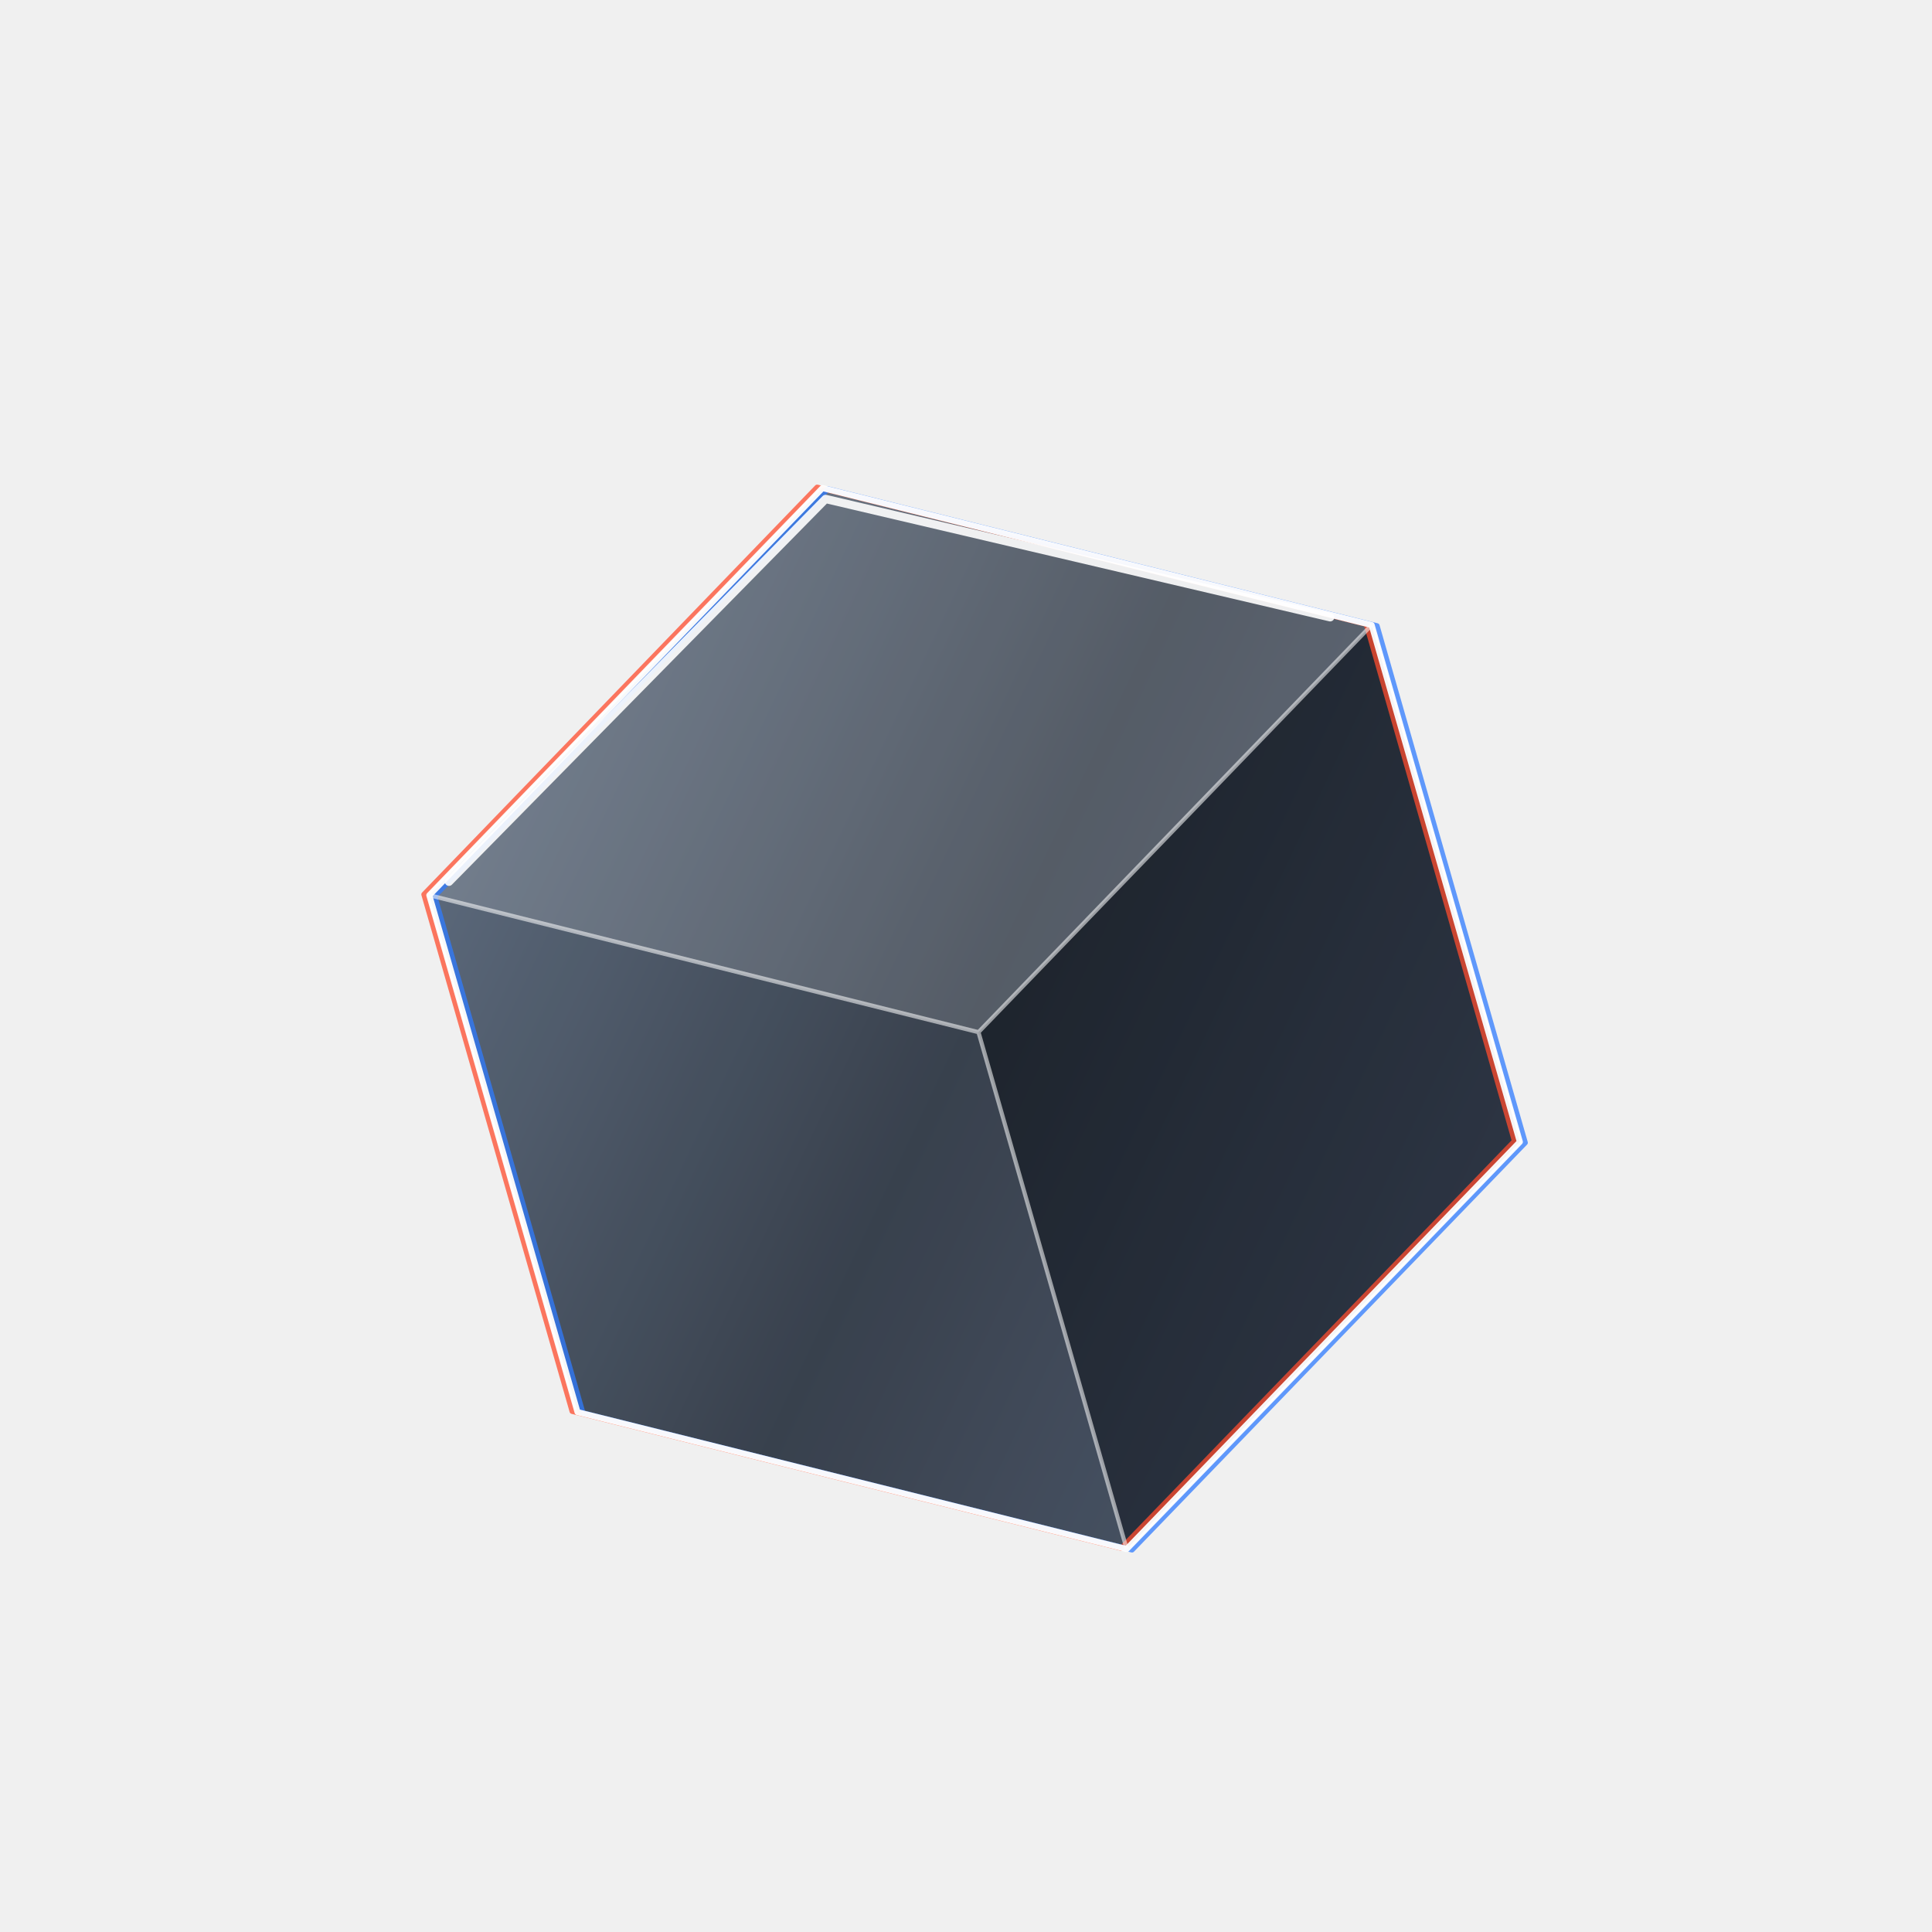
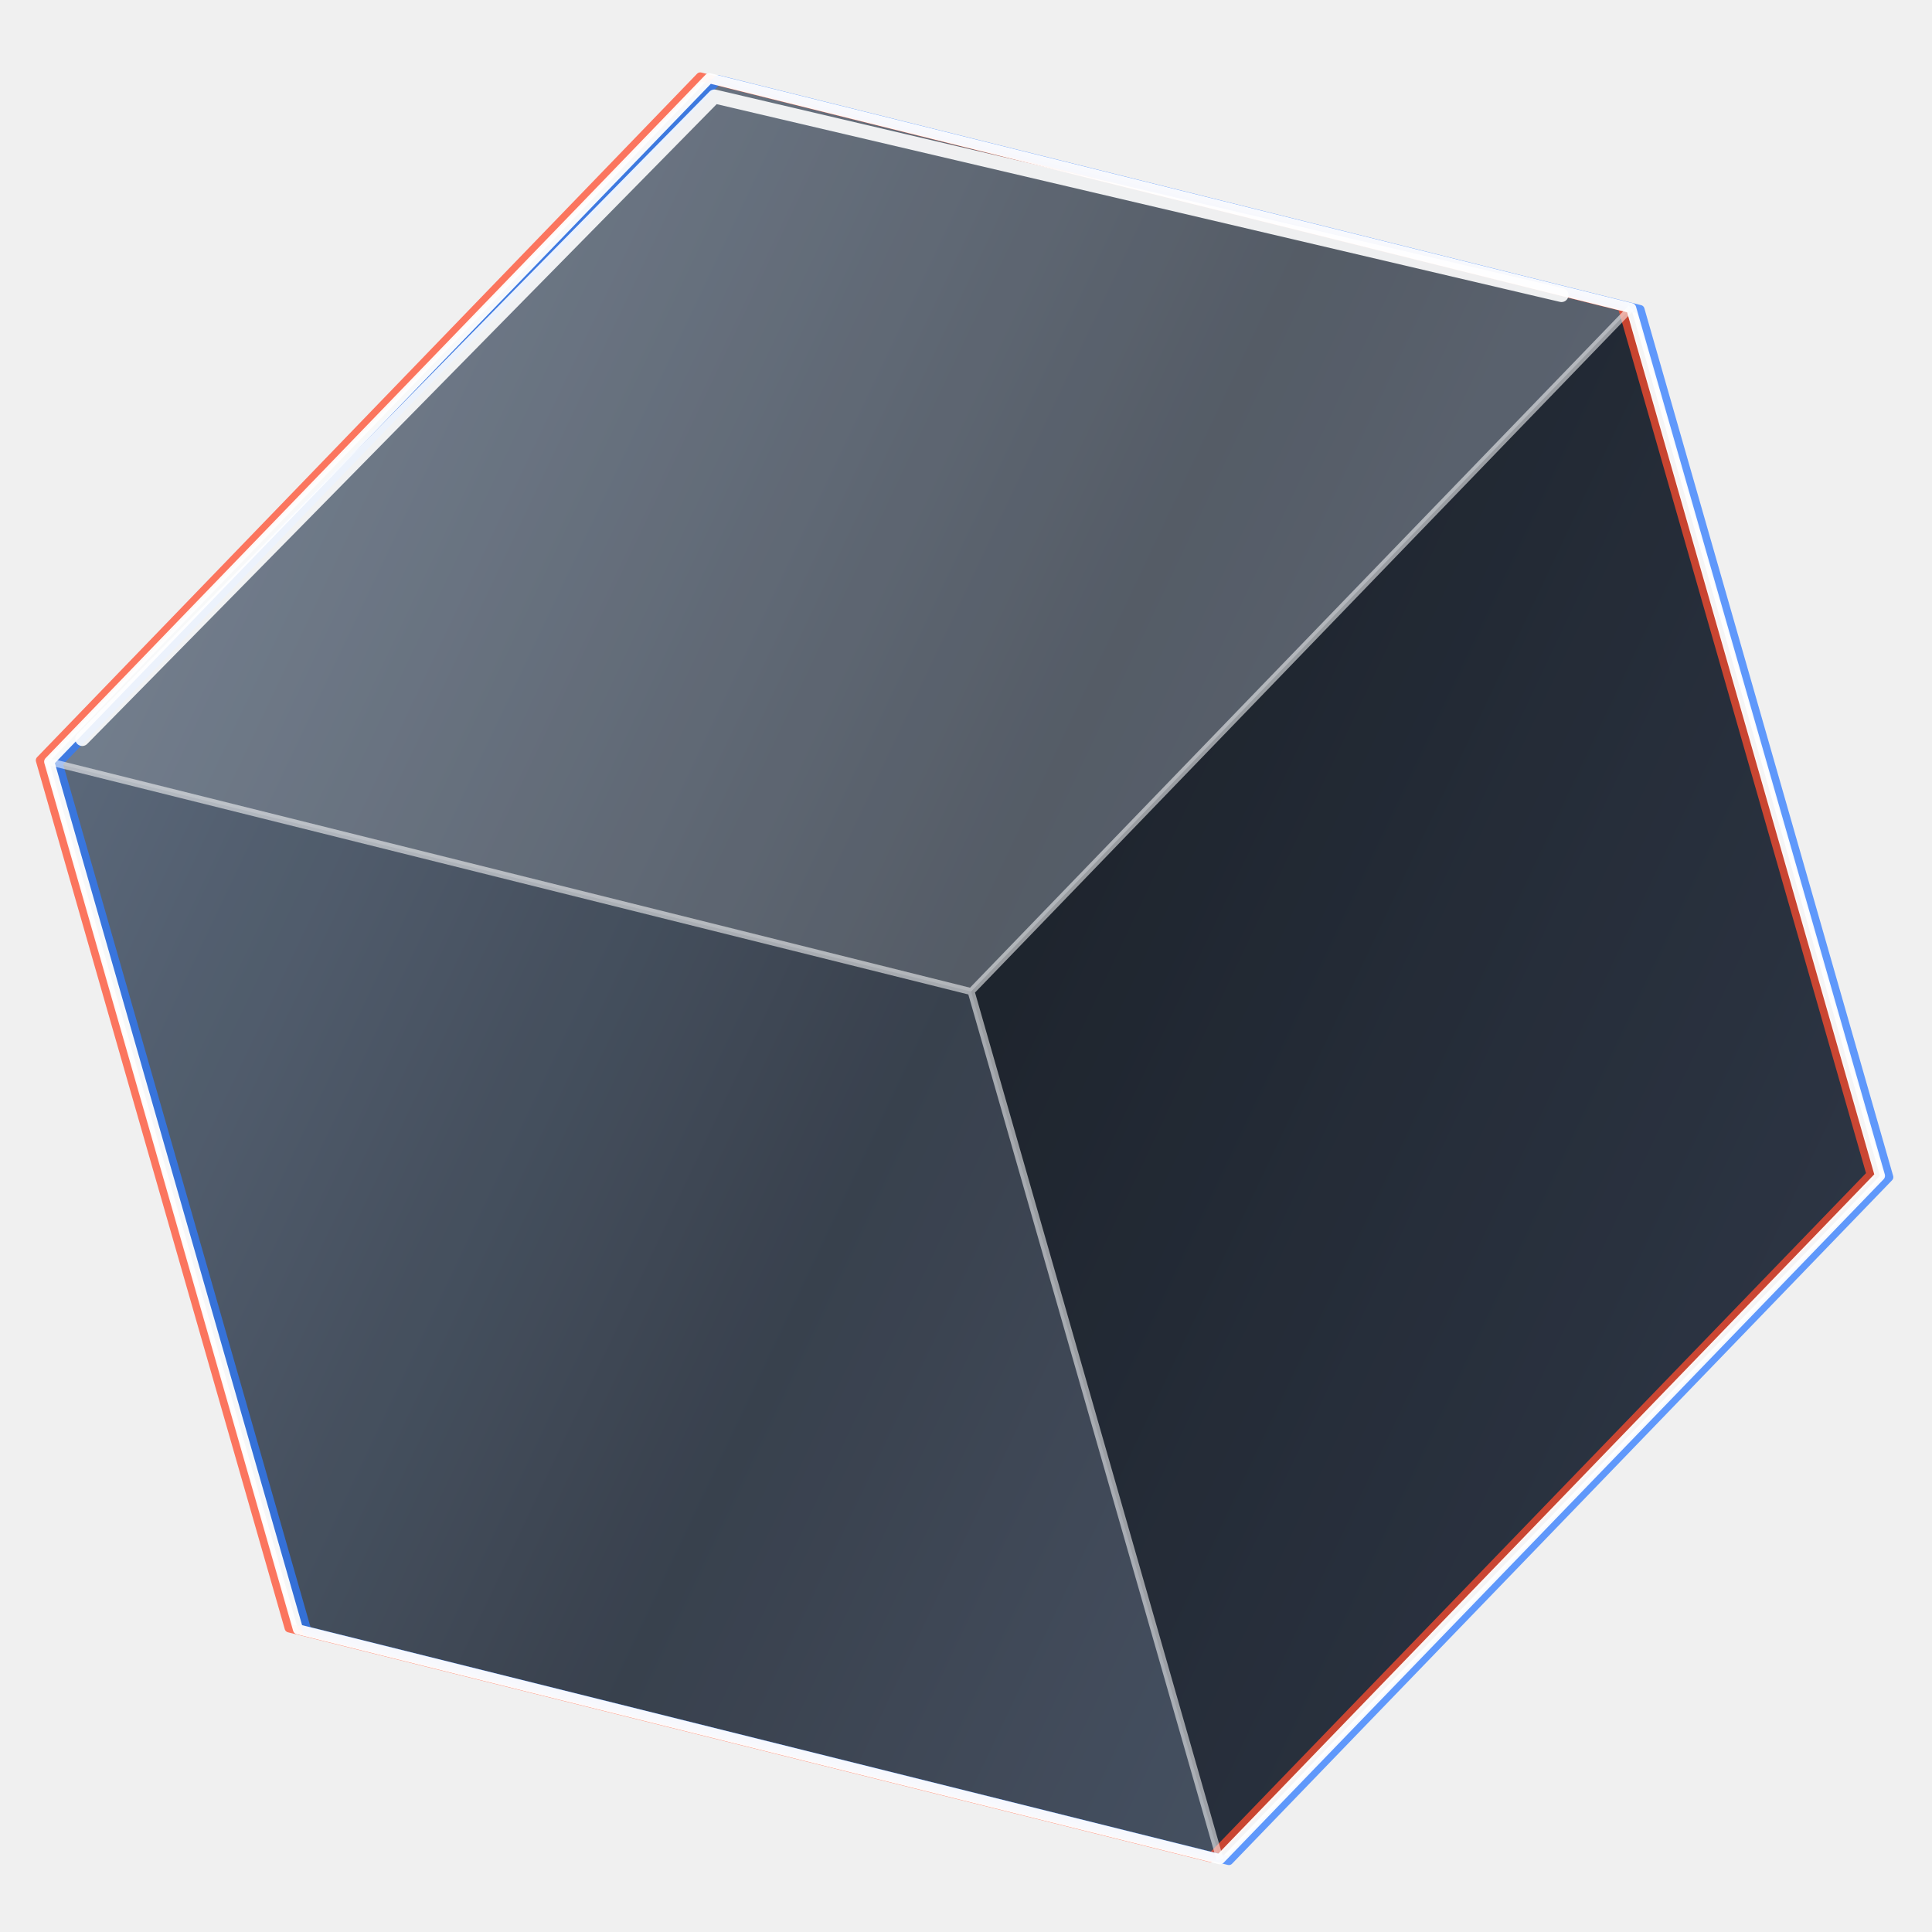
- <svg xmlns="http://www.w3.org/2000/svg" viewBox="0 0 512 512" width="512" height="512">
+ <svg xmlns="http://www.w3.org/2000/svg" viewBox="106 117 305 305" width="64" height="64">
  <defs>
    <linearGradient id="ig" x1="0" y1="0" x2="1" y2="1">
      <stop offset="0" stop-color="#5B6B80" />
      <stop offset=".5" stop-color="#2A3340" />
      <stop offset="1" stop-color="#46536A" />
    </linearGradient>
  </defs>
  <g transform="translate(256 262) rotate(-16)">
    <polygon points="0.0,-138.0 129.9,-63.0 129.9,79.5 0.0,154.5 -129.9,79.5 -129.9,-63.0" fill="url(#ig)" />
  </g>
  <g transform="translate(256 262) rotate(-16)" stroke-linejoin="round">
    <polygon points="0.0,-138.0 129.9,-63.0 0.0,12.0 -129.9,-63.0" fill="#FFFFFF" fill-opacity=".20" />
    <polygon points="-129.9,-63.0 0.0,12.0 0.0,154.5 -129.9,79.5" fill="#FFFFFF" fill-opacity=".07" />
    <polygon points="0.0,12.0 129.9,-63.0 129.9,79.5 0.0,154.5" fill="#000000" fill-opacity=".30" />
    <polygon points="0.0,-138.0 129.9,-63.0 129.9,79.5 0.0,154.5 -129.9,79.5 -129.9,-63.0" fill="none" stroke="#FF4D2E" stroke-opacity=".75" stroke-width="1.4" transform="translate(-1.3 -.6)" />
    <polygon points="0.0,-138.0 129.9,-63.0 129.9,79.5 0.0,154.5 -129.9,79.5 -129.9,-63.0" fill="none" stroke="#2F7BFF" stroke-opacity=".75" stroke-width="1.4" transform="translate(1.3 .6)" />
    <polygon points="0.0,-138.0 129.9,-63.0 129.9,79.5 0.0,154.5 -129.9,79.5 -129.9,-63.0" fill="none" stroke="#FFFFFF" stroke-opacity=".95" stroke-width="1.6" />
    <path d="M-129.9 -63.0 L0.0 12.0 L129.9 -63.0 M0.0 12.0 L0.0 154.5" fill="none" stroke="#FFFFFF" stroke-opacity=".55" stroke-width="1.1" />
    <path d="M-123.9 -65.0 L0.0 -135.0 L119.9 -68.0" fill="none" stroke="#FFFFFF" stroke-opacity=".9" stroke-width="2.2" stroke-linecap="round" />
  </g>
</svg>
